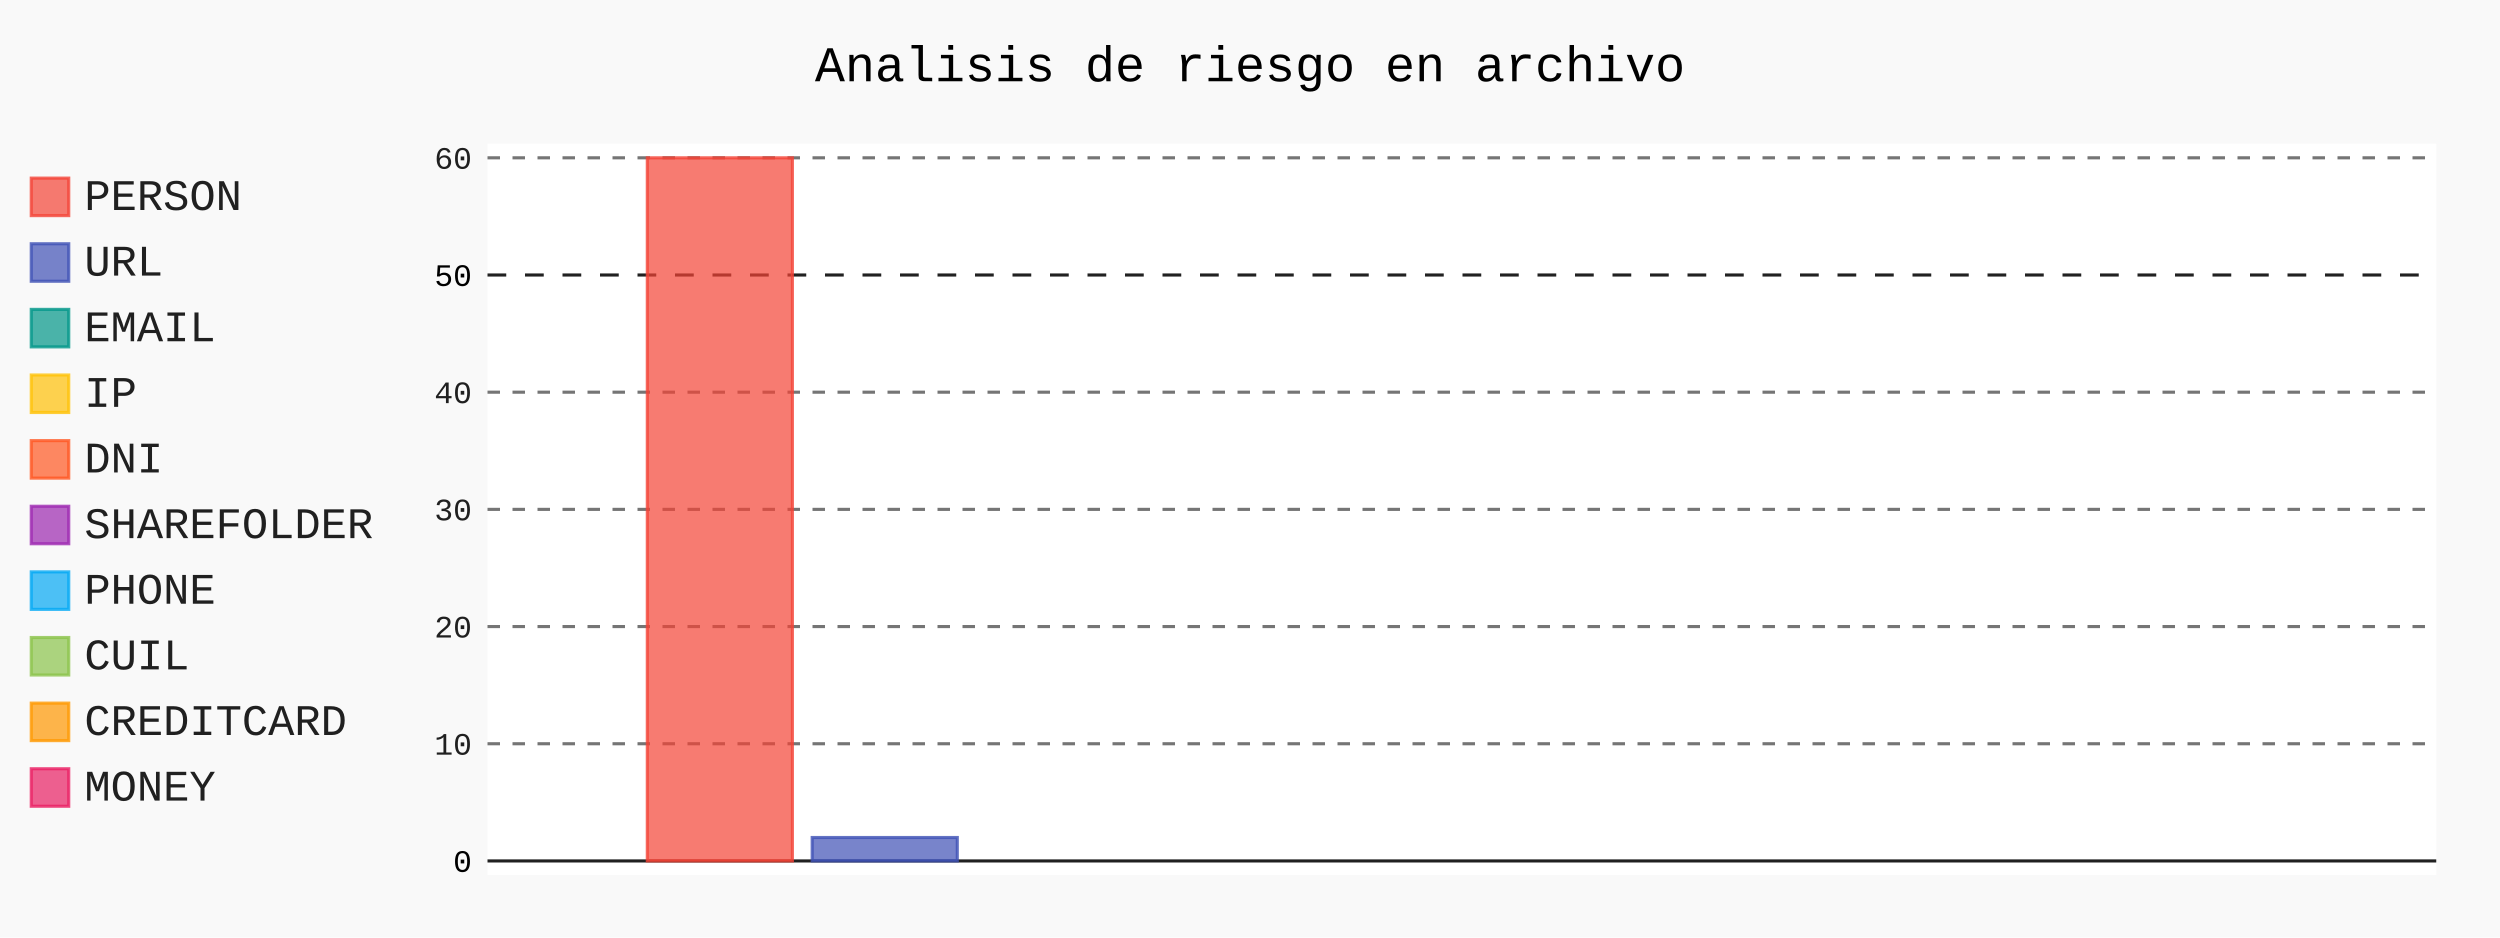
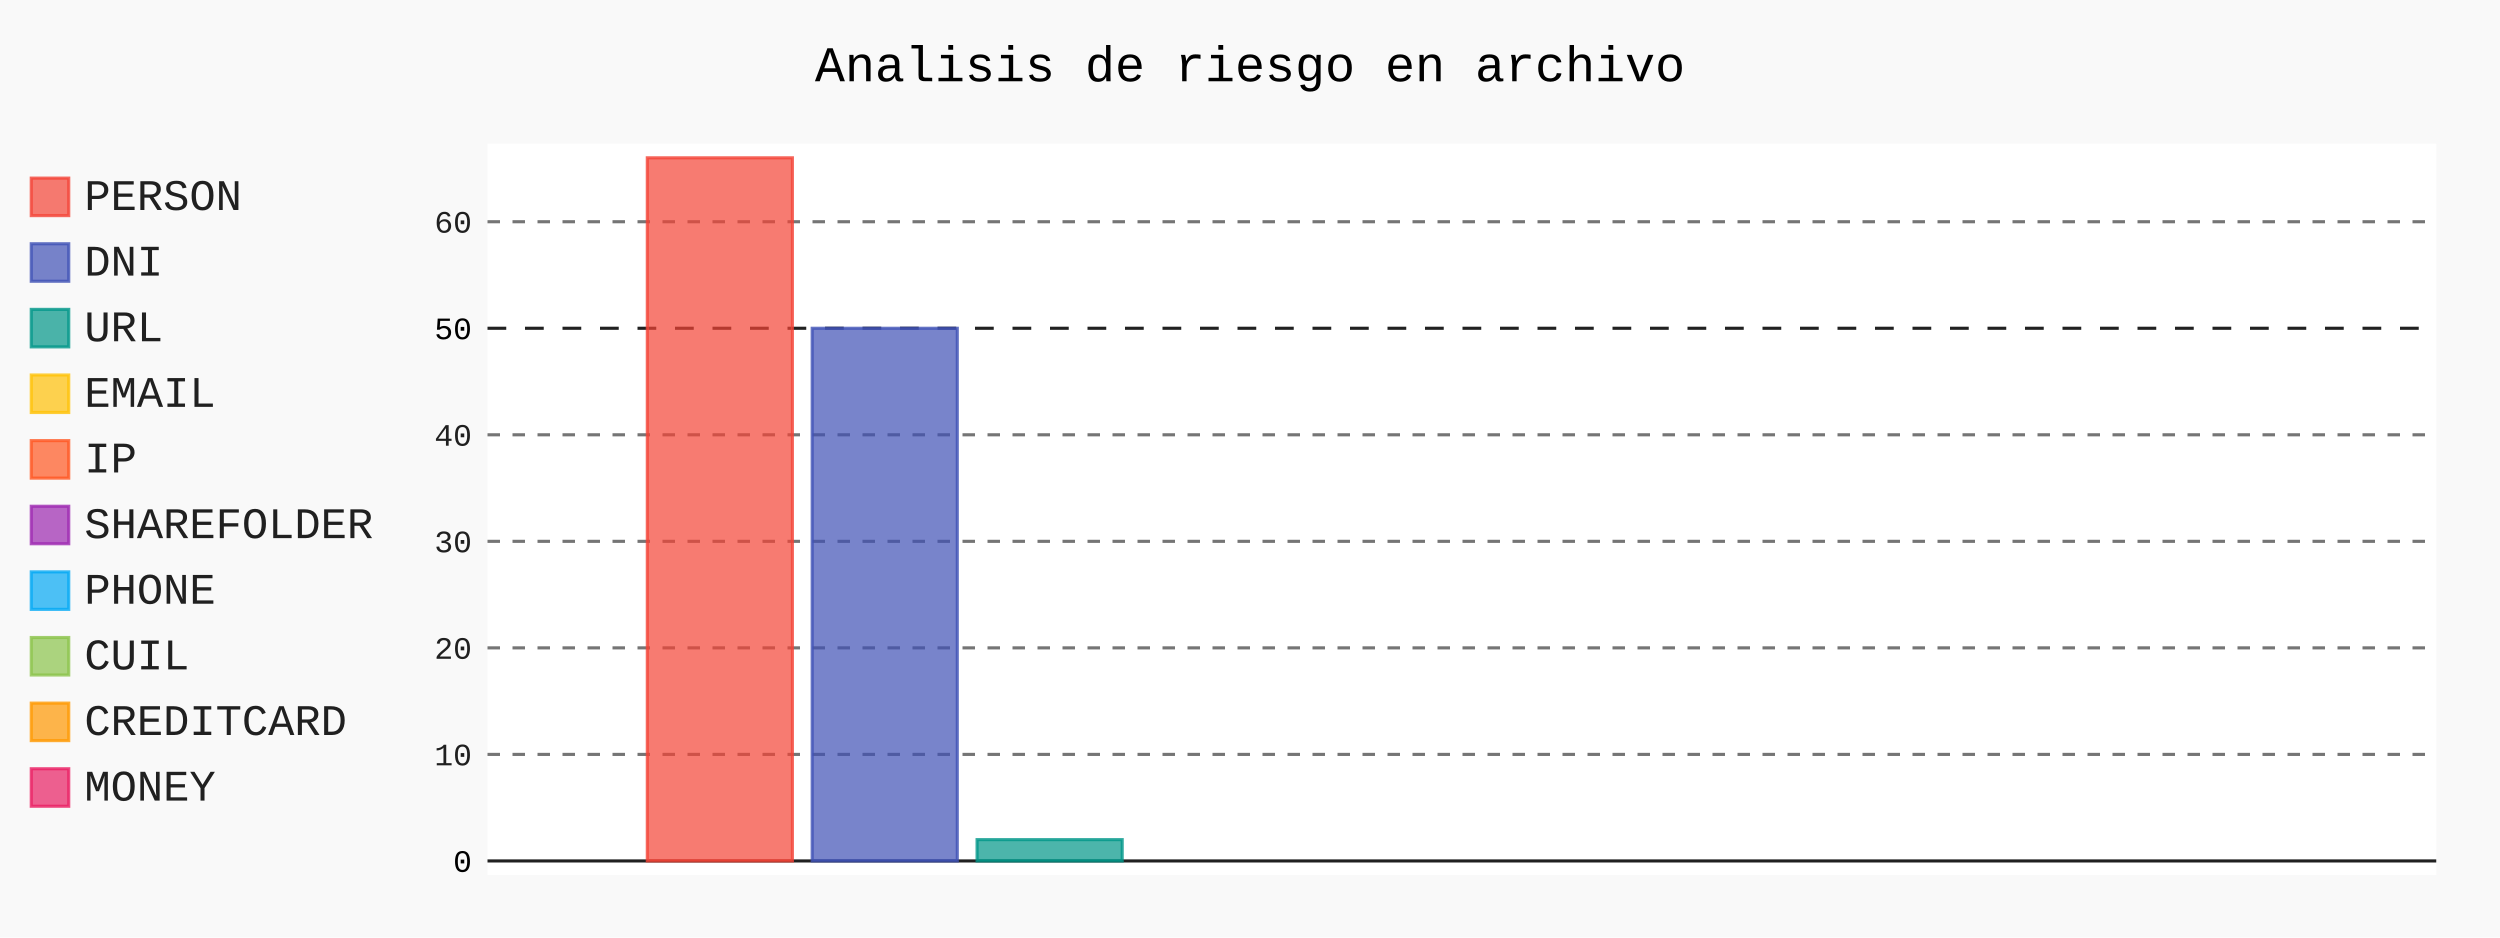
- <svg xmlns="http://www.w3.org/2000/svg" id="chart-e418b92e-f7db-47c6-b59d-1a7f48201667" class="pygal-chart" viewBox="0 0 800 300">
+ <svg xmlns="http://www.w3.org/2000/svg" id="chart-7b2eb822-2b28-43af-84a5-a2d1a2934eee" class="pygal-chart" viewBox="0 0 800 300">
  <defs>
-     <style type="text/css">#chart-e418b92e-f7db-47c6-b59d-1a7f48201667{-webkit-user-select:none;-webkit-font-smoothing:antialiased;font-family:Consolas,"Liberation Mono",Menlo,Courier,monospace}#chart-e418b92e-f7db-47c6-b59d-1a7f48201667 .title{font-family:Consolas,"Liberation Mono",Menlo,Courier,monospace;font-size:16px}#chart-e418b92e-f7db-47c6-b59d-1a7f48201667 .legends .legend text{font-family:Consolas,"Liberation Mono",Menlo,Courier,monospace;font-size:14px}#chart-e418b92e-f7db-47c6-b59d-1a7f48201667 .axis text{font-family:Consolas,"Liberation Mono",Menlo,Courier,monospace;font-size:10px}#chart-e418b92e-f7db-47c6-b59d-1a7f48201667 .axis text.major{font-family:Consolas,"Liberation Mono",Menlo,Courier,monospace;font-size:10px}#chart-e418b92e-f7db-47c6-b59d-1a7f48201667 .text-overlay text.value{font-family:Consolas,"Liberation Mono",Menlo,Courier,monospace;font-size:16px}#chart-e418b92e-f7db-47c6-b59d-1a7f48201667 .text-overlay text.label{font-family:Consolas,"Liberation Mono",Menlo,Courier,monospace;font-size:10px}#chart-e418b92e-f7db-47c6-b59d-1a7f48201667 .tooltip{font-family:Consolas,"Liberation Mono",Menlo,Courier,monospace;font-size:14px}#chart-e418b92e-f7db-47c6-b59d-1a7f48201667 text.no_data{font-family:Consolas,"Liberation Mono",Menlo,Courier,monospace;font-size:64px}
- #chart-e418b92e-f7db-47c6-b59d-1a7f48201667{background-color:rgba(249,249,249,1)}#chart-e418b92e-f7db-47c6-b59d-1a7f48201667 path,#chart-e418b92e-f7db-47c6-b59d-1a7f48201667 line,#chart-e418b92e-f7db-47c6-b59d-1a7f48201667 rect,#chart-e418b92e-f7db-47c6-b59d-1a7f48201667 circle{-webkit-transition:150ms;-moz-transition:150ms;transition:150ms}#chart-e418b92e-f7db-47c6-b59d-1a7f48201667 .graph &gt; .background{fill:rgba(249,249,249,1)}#chart-e418b92e-f7db-47c6-b59d-1a7f48201667 .plot &gt; .background{fill:rgba(255,255,255,1)}#chart-e418b92e-f7db-47c6-b59d-1a7f48201667 .graph{fill:rgba(0,0,0,.87)}#chart-e418b92e-f7db-47c6-b59d-1a7f48201667 text.no_data{fill:rgba(0,0,0,1)}#chart-e418b92e-f7db-47c6-b59d-1a7f48201667 .title{fill:rgba(0,0,0,1)}#chart-e418b92e-f7db-47c6-b59d-1a7f48201667 .legends .legend text{fill:rgba(0,0,0,.87)}#chart-e418b92e-f7db-47c6-b59d-1a7f48201667 .legends .legend:hover text{fill:rgba(0,0,0,1)}#chart-e418b92e-f7db-47c6-b59d-1a7f48201667 .axis .line{stroke:rgba(0,0,0,1)}#chart-e418b92e-f7db-47c6-b59d-1a7f48201667 .axis .guide.line{stroke:rgba(0,0,0,.54)}#chart-e418b92e-f7db-47c6-b59d-1a7f48201667 .axis .major.line{stroke:rgba(0,0,0,.87)}#chart-e418b92e-f7db-47c6-b59d-1a7f48201667 .axis text.major{fill:rgba(0,0,0,1)}#chart-e418b92e-f7db-47c6-b59d-1a7f48201667 .axis.y .guides:hover .guide.line,#chart-e418b92e-f7db-47c6-b59d-1a7f48201667 .line-graph .axis.x .guides:hover .guide.line,#chart-e418b92e-f7db-47c6-b59d-1a7f48201667 .stackedline-graph .axis.x .guides:hover .guide.line,#chart-e418b92e-f7db-47c6-b59d-1a7f48201667 .xy-graph .axis.x .guides:hover .guide.line{stroke:rgba(0,0,0,1)}#chart-e418b92e-f7db-47c6-b59d-1a7f48201667 .axis .guides:hover text{fill:rgba(0,0,0,1)}#chart-e418b92e-f7db-47c6-b59d-1a7f48201667 .reactive{fill-opacity:.7;stroke-opacity:.8}#chart-e418b92e-f7db-47c6-b59d-1a7f48201667 .ci{stroke:rgba(0,0,0,.87)}#chart-e418b92e-f7db-47c6-b59d-1a7f48201667 .reactive.active,#chart-e418b92e-f7db-47c6-b59d-1a7f48201667 .active .reactive{fill-opacity:.8;stroke-opacity:.9;stroke-width:4}#chart-e418b92e-f7db-47c6-b59d-1a7f48201667 .ci .reactive.active{stroke-width:1.5}#chart-e418b92e-f7db-47c6-b59d-1a7f48201667 .series text{fill:rgba(0,0,0,1)}#chart-e418b92e-f7db-47c6-b59d-1a7f48201667 .tooltip rect{fill:rgba(255,255,255,1);stroke:rgba(0,0,0,1);-webkit-transition:opacity 150ms;-moz-transition:opacity 150ms;transition:opacity 150ms}#chart-e418b92e-f7db-47c6-b59d-1a7f48201667 .tooltip .label{fill:rgba(0,0,0,.87)}#chart-e418b92e-f7db-47c6-b59d-1a7f48201667 .tooltip .label{fill:rgba(0,0,0,.87)}#chart-e418b92e-f7db-47c6-b59d-1a7f48201667 .tooltip .legend{font-size:.8em;fill:rgba(0,0,0,.54)}#chart-e418b92e-f7db-47c6-b59d-1a7f48201667 .tooltip .x_label{font-size:.6em;fill:rgba(0,0,0,1)}#chart-e418b92e-f7db-47c6-b59d-1a7f48201667 .tooltip .xlink{font-size:.5em;text-decoration:underline}#chart-e418b92e-f7db-47c6-b59d-1a7f48201667 .tooltip .value{font-size:1.5em}#chart-e418b92e-f7db-47c6-b59d-1a7f48201667 .bound{font-size:.5em}#chart-e418b92e-f7db-47c6-b59d-1a7f48201667 .max-value{font-size:.75em;fill:rgba(0,0,0,.54)}#chart-e418b92e-f7db-47c6-b59d-1a7f48201667 .map-element{fill:rgba(255,255,255,1);stroke:rgba(0,0,0,.54) !important}#chart-e418b92e-f7db-47c6-b59d-1a7f48201667 .map-element .reactive{fill-opacity:inherit;stroke-opacity:inherit}#chart-e418b92e-f7db-47c6-b59d-1a7f48201667 .color-0,#chart-e418b92e-f7db-47c6-b59d-1a7f48201667 .color-0 a:visited{stroke:#F44336;fill:#F44336}#chart-e418b92e-f7db-47c6-b59d-1a7f48201667 .color-1,#chart-e418b92e-f7db-47c6-b59d-1a7f48201667 .color-1 a:visited{stroke:#3F51B5;fill:#3F51B5}#chart-e418b92e-f7db-47c6-b59d-1a7f48201667 .color-2,#chart-e418b92e-f7db-47c6-b59d-1a7f48201667 .color-2 a:visited{stroke:#009688;fill:#009688}#chart-e418b92e-f7db-47c6-b59d-1a7f48201667 .color-3,#chart-e418b92e-f7db-47c6-b59d-1a7f48201667 .color-3 a:visited{stroke:#FFC107;fill:#FFC107}#chart-e418b92e-f7db-47c6-b59d-1a7f48201667 .color-4,#chart-e418b92e-f7db-47c6-b59d-1a7f48201667 .color-4 a:visited{stroke:#FF5722;fill:#FF5722}#chart-e418b92e-f7db-47c6-b59d-1a7f48201667 .color-5,#chart-e418b92e-f7db-47c6-b59d-1a7f48201667 .color-5 a:visited{stroke:#9C27B0;fill:#9C27B0}#chart-e418b92e-f7db-47c6-b59d-1a7f48201667 .color-6,#chart-e418b92e-f7db-47c6-b59d-1a7f48201667 .color-6 a:visited{stroke:#03A9F4;fill:#03A9F4}#chart-e418b92e-f7db-47c6-b59d-1a7f48201667 .color-7,#chart-e418b92e-f7db-47c6-b59d-1a7f48201667 .color-7 a:visited{stroke:#8BC34A;fill:#8BC34A}#chart-e418b92e-f7db-47c6-b59d-1a7f48201667 .color-8,#chart-e418b92e-f7db-47c6-b59d-1a7f48201667 .color-8 a:visited{stroke:#FF9800;fill:#FF9800}#chart-e418b92e-f7db-47c6-b59d-1a7f48201667 .color-9,#chart-e418b92e-f7db-47c6-b59d-1a7f48201667 .color-9 a:visited{stroke:#E91E63;fill:#E91E63}#chart-e418b92e-f7db-47c6-b59d-1a7f48201667 .text-overlay .color-0 text{fill:black}#chart-e418b92e-f7db-47c6-b59d-1a7f48201667 .text-overlay .color-1 text{fill:black}#chart-e418b92e-f7db-47c6-b59d-1a7f48201667 .text-overlay .color-2 text{fill:black}#chart-e418b92e-f7db-47c6-b59d-1a7f48201667 .text-overlay .color-3 text{fill:black}#chart-e418b92e-f7db-47c6-b59d-1a7f48201667 .text-overlay .color-4 text{fill:black}#chart-e418b92e-f7db-47c6-b59d-1a7f48201667 .text-overlay .color-5 text{fill:black}#chart-e418b92e-f7db-47c6-b59d-1a7f48201667 .text-overlay .color-6 text{fill:black}#chart-e418b92e-f7db-47c6-b59d-1a7f48201667 .text-overlay .color-7 text{fill:black}#chart-e418b92e-f7db-47c6-b59d-1a7f48201667 .text-overlay .color-8 text{fill:black}#chart-e418b92e-f7db-47c6-b59d-1a7f48201667 .text-overlay .color-9 text{fill:black}
- #chart-e418b92e-f7db-47c6-b59d-1a7f48201667 text.no_data{text-anchor:middle}#chart-e418b92e-f7db-47c6-b59d-1a7f48201667 .guide.line{fill:none}#chart-e418b92e-f7db-47c6-b59d-1a7f48201667 .centered{text-anchor:middle}#chart-e418b92e-f7db-47c6-b59d-1a7f48201667 .title{text-anchor:middle}#chart-e418b92e-f7db-47c6-b59d-1a7f48201667 .legends .legend text{fill-opacity:1}#chart-e418b92e-f7db-47c6-b59d-1a7f48201667 .axis.x text{text-anchor:middle}#chart-e418b92e-f7db-47c6-b59d-1a7f48201667 .axis.x:not(.web) text[transform]{text-anchor:start}#chart-e418b92e-f7db-47c6-b59d-1a7f48201667 .axis.x:not(.web) text[transform].backwards{text-anchor:end}#chart-e418b92e-f7db-47c6-b59d-1a7f48201667 .axis.y text{text-anchor:end}#chart-e418b92e-f7db-47c6-b59d-1a7f48201667 .axis.y text[transform].backwards{text-anchor:start}#chart-e418b92e-f7db-47c6-b59d-1a7f48201667 .axis.y2 text{text-anchor:start}#chart-e418b92e-f7db-47c6-b59d-1a7f48201667 .axis.y2 text[transform].backwards{text-anchor:end}#chart-e418b92e-f7db-47c6-b59d-1a7f48201667 .axis .guide.line{stroke-dasharray:4,4}#chart-e418b92e-f7db-47c6-b59d-1a7f48201667 .axis .major.guide.line{stroke-dasharray:6,6}#chart-e418b92e-f7db-47c6-b59d-1a7f48201667 .horizontal .axis.y .guide.line,#chart-e418b92e-f7db-47c6-b59d-1a7f48201667 .horizontal .axis.y2 .guide.line,#chart-e418b92e-f7db-47c6-b59d-1a7f48201667 .vertical .axis.x .guide.line{opacity:0}#chart-e418b92e-f7db-47c6-b59d-1a7f48201667 .horizontal .axis.always_show .guide.line,#chart-e418b92e-f7db-47c6-b59d-1a7f48201667 .vertical .axis.always_show .guide.line{opacity:1 !important}#chart-e418b92e-f7db-47c6-b59d-1a7f48201667 .axis.y .guides:hover .guide.line,#chart-e418b92e-f7db-47c6-b59d-1a7f48201667 .axis.y2 .guides:hover .guide.line,#chart-e418b92e-f7db-47c6-b59d-1a7f48201667 .axis.x .guides:hover .guide.line{opacity:1}#chart-e418b92e-f7db-47c6-b59d-1a7f48201667 .axis .guides:hover text{opacity:1}#chart-e418b92e-f7db-47c6-b59d-1a7f48201667 .nofill{fill:none}#chart-e418b92e-f7db-47c6-b59d-1a7f48201667 .subtle-fill{fill-opacity:.2}#chart-e418b92e-f7db-47c6-b59d-1a7f48201667 .dot{stroke-width:1px;fill-opacity:1}#chart-e418b92e-f7db-47c6-b59d-1a7f48201667 .dot.active{stroke-width:5px}#chart-e418b92e-f7db-47c6-b59d-1a7f48201667 .dot.negative{fill:transparent}#chart-e418b92e-f7db-47c6-b59d-1a7f48201667 text,#chart-e418b92e-f7db-47c6-b59d-1a7f48201667 tspan{stroke:none !important}#chart-e418b92e-f7db-47c6-b59d-1a7f48201667 .series text.active{opacity:1}#chart-e418b92e-f7db-47c6-b59d-1a7f48201667 .tooltip rect{fill-opacity:.95;stroke-width:.5}#chart-e418b92e-f7db-47c6-b59d-1a7f48201667 .tooltip text{fill-opacity:1}#chart-e418b92e-f7db-47c6-b59d-1a7f48201667 .showable{visibility:hidden}#chart-e418b92e-f7db-47c6-b59d-1a7f48201667 .showable.shown{visibility:visible}#chart-e418b92e-f7db-47c6-b59d-1a7f48201667 .gauge-background{fill:rgba(229,229,229,1);stroke:none}#chart-e418b92e-f7db-47c6-b59d-1a7f48201667 .bg-lines{stroke:rgba(249,249,249,1);stroke-width:2px}</style>
+     <style type="text/css">#chart-7b2eb822-2b28-43af-84a5-a2d1a2934eee{-webkit-user-select:none;-webkit-font-smoothing:antialiased;font-family:Consolas,"Liberation Mono",Menlo,Courier,monospace}#chart-7b2eb822-2b28-43af-84a5-a2d1a2934eee .title{font-family:Consolas,"Liberation Mono",Menlo,Courier,monospace;font-size:16px}#chart-7b2eb822-2b28-43af-84a5-a2d1a2934eee .legends .legend text{font-family:Consolas,"Liberation Mono",Menlo,Courier,monospace;font-size:14px}#chart-7b2eb822-2b28-43af-84a5-a2d1a2934eee .axis text{font-family:Consolas,"Liberation Mono",Menlo,Courier,monospace;font-size:10px}#chart-7b2eb822-2b28-43af-84a5-a2d1a2934eee .axis text.major{font-family:Consolas,"Liberation Mono",Menlo,Courier,monospace;font-size:10px}#chart-7b2eb822-2b28-43af-84a5-a2d1a2934eee .text-overlay text.value{font-family:Consolas,"Liberation Mono",Menlo,Courier,monospace;font-size:16px}#chart-7b2eb822-2b28-43af-84a5-a2d1a2934eee .text-overlay text.label{font-family:Consolas,"Liberation Mono",Menlo,Courier,monospace;font-size:10px}#chart-7b2eb822-2b28-43af-84a5-a2d1a2934eee .tooltip{font-family:Consolas,"Liberation Mono",Menlo,Courier,monospace;font-size:14px}#chart-7b2eb822-2b28-43af-84a5-a2d1a2934eee text.no_data{font-family:Consolas,"Liberation Mono",Menlo,Courier,monospace;font-size:64px}
+ #chart-7b2eb822-2b28-43af-84a5-a2d1a2934eee{background-color:rgba(249,249,249,1)}#chart-7b2eb822-2b28-43af-84a5-a2d1a2934eee path,#chart-7b2eb822-2b28-43af-84a5-a2d1a2934eee line,#chart-7b2eb822-2b28-43af-84a5-a2d1a2934eee rect,#chart-7b2eb822-2b28-43af-84a5-a2d1a2934eee circle{-webkit-transition:150ms;-moz-transition:150ms;transition:150ms}#chart-7b2eb822-2b28-43af-84a5-a2d1a2934eee .graph &gt; .background{fill:rgba(249,249,249,1)}#chart-7b2eb822-2b28-43af-84a5-a2d1a2934eee .plot &gt; .background{fill:rgba(255,255,255,1)}#chart-7b2eb822-2b28-43af-84a5-a2d1a2934eee .graph{fill:rgba(0,0,0,.87)}#chart-7b2eb822-2b28-43af-84a5-a2d1a2934eee text.no_data{fill:rgba(0,0,0,1)}#chart-7b2eb822-2b28-43af-84a5-a2d1a2934eee .title{fill:rgba(0,0,0,1)}#chart-7b2eb822-2b28-43af-84a5-a2d1a2934eee .legends .legend text{fill:rgba(0,0,0,.87)}#chart-7b2eb822-2b28-43af-84a5-a2d1a2934eee .legends .legend:hover text{fill:rgba(0,0,0,1)}#chart-7b2eb822-2b28-43af-84a5-a2d1a2934eee .axis .line{stroke:rgba(0,0,0,1)}#chart-7b2eb822-2b28-43af-84a5-a2d1a2934eee .axis .guide.line{stroke:rgba(0,0,0,.54)}#chart-7b2eb822-2b28-43af-84a5-a2d1a2934eee .axis .major.line{stroke:rgba(0,0,0,.87)}#chart-7b2eb822-2b28-43af-84a5-a2d1a2934eee .axis text.major{fill:rgba(0,0,0,1)}#chart-7b2eb822-2b28-43af-84a5-a2d1a2934eee .axis.y .guides:hover .guide.line,#chart-7b2eb822-2b28-43af-84a5-a2d1a2934eee .line-graph .axis.x .guides:hover .guide.line,#chart-7b2eb822-2b28-43af-84a5-a2d1a2934eee .stackedline-graph .axis.x .guides:hover .guide.line,#chart-7b2eb822-2b28-43af-84a5-a2d1a2934eee .xy-graph .axis.x .guides:hover .guide.line{stroke:rgba(0,0,0,1)}#chart-7b2eb822-2b28-43af-84a5-a2d1a2934eee .axis .guides:hover text{fill:rgba(0,0,0,1)}#chart-7b2eb822-2b28-43af-84a5-a2d1a2934eee .reactive{fill-opacity:.7;stroke-opacity:.8}#chart-7b2eb822-2b28-43af-84a5-a2d1a2934eee .ci{stroke:rgba(0,0,0,.87)}#chart-7b2eb822-2b28-43af-84a5-a2d1a2934eee .reactive.active,#chart-7b2eb822-2b28-43af-84a5-a2d1a2934eee .active .reactive{fill-opacity:.8;stroke-opacity:.9;stroke-width:4}#chart-7b2eb822-2b28-43af-84a5-a2d1a2934eee .ci .reactive.active{stroke-width:1.5}#chart-7b2eb822-2b28-43af-84a5-a2d1a2934eee .series text{fill:rgba(0,0,0,1)}#chart-7b2eb822-2b28-43af-84a5-a2d1a2934eee .tooltip rect{fill:rgba(255,255,255,1);stroke:rgba(0,0,0,1);-webkit-transition:opacity 150ms;-moz-transition:opacity 150ms;transition:opacity 150ms}#chart-7b2eb822-2b28-43af-84a5-a2d1a2934eee .tooltip .label{fill:rgba(0,0,0,.87)}#chart-7b2eb822-2b28-43af-84a5-a2d1a2934eee .tooltip .label{fill:rgba(0,0,0,.87)}#chart-7b2eb822-2b28-43af-84a5-a2d1a2934eee .tooltip .legend{font-size:.8em;fill:rgba(0,0,0,.54)}#chart-7b2eb822-2b28-43af-84a5-a2d1a2934eee .tooltip .x_label{font-size:.6em;fill:rgba(0,0,0,1)}#chart-7b2eb822-2b28-43af-84a5-a2d1a2934eee .tooltip .xlink{font-size:.5em;text-decoration:underline}#chart-7b2eb822-2b28-43af-84a5-a2d1a2934eee .tooltip .value{font-size:1.5em}#chart-7b2eb822-2b28-43af-84a5-a2d1a2934eee .bound{font-size:.5em}#chart-7b2eb822-2b28-43af-84a5-a2d1a2934eee .max-value{font-size:.75em;fill:rgba(0,0,0,.54)}#chart-7b2eb822-2b28-43af-84a5-a2d1a2934eee .map-element{fill:rgba(255,255,255,1);stroke:rgba(0,0,0,.54) !important}#chart-7b2eb822-2b28-43af-84a5-a2d1a2934eee .map-element .reactive{fill-opacity:inherit;stroke-opacity:inherit}#chart-7b2eb822-2b28-43af-84a5-a2d1a2934eee .color-0,#chart-7b2eb822-2b28-43af-84a5-a2d1a2934eee .color-0 a:visited{stroke:#F44336;fill:#F44336}#chart-7b2eb822-2b28-43af-84a5-a2d1a2934eee .color-1,#chart-7b2eb822-2b28-43af-84a5-a2d1a2934eee .color-1 a:visited{stroke:#3F51B5;fill:#3F51B5}#chart-7b2eb822-2b28-43af-84a5-a2d1a2934eee .color-2,#chart-7b2eb822-2b28-43af-84a5-a2d1a2934eee .color-2 a:visited{stroke:#009688;fill:#009688}#chart-7b2eb822-2b28-43af-84a5-a2d1a2934eee .color-3,#chart-7b2eb822-2b28-43af-84a5-a2d1a2934eee .color-3 a:visited{stroke:#FFC107;fill:#FFC107}#chart-7b2eb822-2b28-43af-84a5-a2d1a2934eee .color-4,#chart-7b2eb822-2b28-43af-84a5-a2d1a2934eee .color-4 a:visited{stroke:#FF5722;fill:#FF5722}#chart-7b2eb822-2b28-43af-84a5-a2d1a2934eee .color-5,#chart-7b2eb822-2b28-43af-84a5-a2d1a2934eee .color-5 a:visited{stroke:#9C27B0;fill:#9C27B0}#chart-7b2eb822-2b28-43af-84a5-a2d1a2934eee .color-6,#chart-7b2eb822-2b28-43af-84a5-a2d1a2934eee .color-6 a:visited{stroke:#03A9F4;fill:#03A9F4}#chart-7b2eb822-2b28-43af-84a5-a2d1a2934eee .color-7,#chart-7b2eb822-2b28-43af-84a5-a2d1a2934eee .color-7 a:visited{stroke:#8BC34A;fill:#8BC34A}#chart-7b2eb822-2b28-43af-84a5-a2d1a2934eee .color-8,#chart-7b2eb822-2b28-43af-84a5-a2d1a2934eee .color-8 a:visited{stroke:#FF9800;fill:#FF9800}#chart-7b2eb822-2b28-43af-84a5-a2d1a2934eee .color-9,#chart-7b2eb822-2b28-43af-84a5-a2d1a2934eee .color-9 a:visited{stroke:#E91E63;fill:#E91E63}#chart-7b2eb822-2b28-43af-84a5-a2d1a2934eee .text-overlay .color-0 text{fill:black}#chart-7b2eb822-2b28-43af-84a5-a2d1a2934eee .text-overlay .color-1 text{fill:black}#chart-7b2eb822-2b28-43af-84a5-a2d1a2934eee .text-overlay .color-2 text{fill:black}#chart-7b2eb822-2b28-43af-84a5-a2d1a2934eee .text-overlay .color-3 text{fill:black}#chart-7b2eb822-2b28-43af-84a5-a2d1a2934eee .text-overlay .color-4 text{fill:black}#chart-7b2eb822-2b28-43af-84a5-a2d1a2934eee .text-overlay .color-5 text{fill:black}#chart-7b2eb822-2b28-43af-84a5-a2d1a2934eee .text-overlay .color-6 text{fill:black}#chart-7b2eb822-2b28-43af-84a5-a2d1a2934eee .text-overlay .color-7 text{fill:black}#chart-7b2eb822-2b28-43af-84a5-a2d1a2934eee .text-overlay .color-8 text{fill:black}#chart-7b2eb822-2b28-43af-84a5-a2d1a2934eee .text-overlay .color-9 text{fill:black}
+ #chart-7b2eb822-2b28-43af-84a5-a2d1a2934eee text.no_data{text-anchor:middle}#chart-7b2eb822-2b28-43af-84a5-a2d1a2934eee .guide.line{fill:none}#chart-7b2eb822-2b28-43af-84a5-a2d1a2934eee .centered{text-anchor:middle}#chart-7b2eb822-2b28-43af-84a5-a2d1a2934eee .title{text-anchor:middle}#chart-7b2eb822-2b28-43af-84a5-a2d1a2934eee .legends .legend text{fill-opacity:1}#chart-7b2eb822-2b28-43af-84a5-a2d1a2934eee .axis.x text{text-anchor:middle}#chart-7b2eb822-2b28-43af-84a5-a2d1a2934eee .axis.x:not(.web) text[transform]{text-anchor:start}#chart-7b2eb822-2b28-43af-84a5-a2d1a2934eee .axis.x:not(.web) text[transform].backwards{text-anchor:end}#chart-7b2eb822-2b28-43af-84a5-a2d1a2934eee .axis.y text{text-anchor:end}#chart-7b2eb822-2b28-43af-84a5-a2d1a2934eee .axis.y text[transform].backwards{text-anchor:start}#chart-7b2eb822-2b28-43af-84a5-a2d1a2934eee .axis.y2 text{text-anchor:start}#chart-7b2eb822-2b28-43af-84a5-a2d1a2934eee .axis.y2 text[transform].backwards{text-anchor:end}#chart-7b2eb822-2b28-43af-84a5-a2d1a2934eee .axis .guide.line{stroke-dasharray:4,4}#chart-7b2eb822-2b28-43af-84a5-a2d1a2934eee .axis .major.guide.line{stroke-dasharray:6,6}#chart-7b2eb822-2b28-43af-84a5-a2d1a2934eee .horizontal .axis.y .guide.line,#chart-7b2eb822-2b28-43af-84a5-a2d1a2934eee .horizontal .axis.y2 .guide.line,#chart-7b2eb822-2b28-43af-84a5-a2d1a2934eee .vertical .axis.x .guide.line{opacity:0}#chart-7b2eb822-2b28-43af-84a5-a2d1a2934eee .horizontal .axis.always_show .guide.line,#chart-7b2eb822-2b28-43af-84a5-a2d1a2934eee .vertical .axis.always_show .guide.line{opacity:1 !important}#chart-7b2eb822-2b28-43af-84a5-a2d1a2934eee .axis.y .guides:hover .guide.line,#chart-7b2eb822-2b28-43af-84a5-a2d1a2934eee .axis.y2 .guides:hover .guide.line,#chart-7b2eb822-2b28-43af-84a5-a2d1a2934eee .axis.x .guides:hover .guide.line{opacity:1}#chart-7b2eb822-2b28-43af-84a5-a2d1a2934eee .axis .guides:hover text{opacity:1}#chart-7b2eb822-2b28-43af-84a5-a2d1a2934eee .nofill{fill:none}#chart-7b2eb822-2b28-43af-84a5-a2d1a2934eee .subtle-fill{fill-opacity:.2}#chart-7b2eb822-2b28-43af-84a5-a2d1a2934eee .dot{stroke-width:1px;fill-opacity:1}#chart-7b2eb822-2b28-43af-84a5-a2d1a2934eee .dot.active{stroke-width:5px}#chart-7b2eb822-2b28-43af-84a5-a2d1a2934eee .dot.negative{fill:transparent}#chart-7b2eb822-2b28-43af-84a5-a2d1a2934eee text,#chart-7b2eb822-2b28-43af-84a5-a2d1a2934eee tspan{stroke:none !important}#chart-7b2eb822-2b28-43af-84a5-a2d1a2934eee .series text.active{opacity:1}#chart-7b2eb822-2b28-43af-84a5-a2d1a2934eee .tooltip rect{fill-opacity:.95;stroke-width:.5}#chart-7b2eb822-2b28-43af-84a5-a2d1a2934eee .tooltip text{fill-opacity:1}#chart-7b2eb822-2b28-43af-84a5-a2d1a2934eee .showable{visibility:hidden}#chart-7b2eb822-2b28-43af-84a5-a2d1a2934eee .showable.shown{visibility:visible}#chart-7b2eb822-2b28-43af-84a5-a2d1a2934eee .gauge-background{fill:rgba(229,229,229,1);stroke:none}#chart-7b2eb822-2b28-43af-84a5-a2d1a2934eee .bg-lines{stroke:rgba(249,249,249,1);stroke-width:2px}</style>
  </defs>
  <g class="graph bar-graph vertical">
    <rect class="background" height="300" width="800" x="0" y="0" />
    <g class="plot" transform="translate(156, 46)">
      <rect class="background" height="234" width="623.6" x="0" y="0" />
      <g class="axis y always_show">
        <g class="guides">
          <path class="axis major line" d="M0 229.5 h623.6" />
          <text class="major" x="-5" y="233.0">0</text>
        </g>
        <g class="guides">
-           <path class="guide line" d="M0 192 h623.6" />
-           <text class="" x="-5" y="195.5">10</text>
+           <path class="guide line" d="M0 195.409 h623.6" />
+           <text class="" x="-5" y="198.909">10</text>
        </g>
        <g class="guides">
-           <path class="guide line" d="M0 154.5 h623.6" />
-           <text class="" x="-5" y="158.0">20</text>
+           <path class="guide line" d="M0 161.318 h623.6" />
+           <text class="" x="-5" y="164.818">20</text>
        </g>
        <g class="guides">
-           <path class="guide line" d="M0 117 h623.6" />
-           <text class="" x="-5" y="120.5">30</text>
+           <path class="guide line" d="M0 127.227 h623.6" />
+           <text class="" x="-5" y="130.727">30</text>
        </g>
        <g class="guides">
-           <path class="guide line" d="M0 79.5 h623.6" />
-           <text class="" x="-5" y="83.0">40</text>
+           <path class="guide line" d="M0 93.136 h623.6" />
+           <text class="" x="-5" y="96.636">40</text>
        </g>
        <g class="guides">
-           <path class="major guide line" d="M0 42 h623.6" />
-           <text class="major" x="-5" y="45.5">50</text>
+           <path class="major guide line" d="M0 59.045 h623.6" />
+           <text class="major" x="-5" y="62.545">50</text>
        </g>
        <g class="guides">
-           <path class="guide line" d="M0 4.5 h623.6" />
-           <text class="" x="-5" y="8.0">60</text>
+           <path class="guide line" d="M0 24.955 h623.6" />
+           <text class="" x="-5" y="28.455">60</text>
        </g>
      </g>
      <g class="series serie-0 color-0">
        <g class="bars">
          <g class="bar">
-             <rect class="rect reactive tooltip-trigger" height="225.0" rx="0" ry="0" width="46.434" x="51.135" y="4.5" />
+             <rect class="rect reactive tooltip-trigger" height="225" rx="0" ry="0" width="46.434" x="51.135" y="4.5" />
          </g>
        </g>
      </g>
      <g class="series serie-1 color-1">
        <g class="bars">
          <g class="bar">
-             <rect class="rect reactive tooltip-trigger" height="7.5" rx="0" ry="0" width="46.434" x="103.901" y="222.0" />
+             <rect class="rect reactive tooltip-trigger" height="170.455" rx="0" ry="0" width="46.434" x="103.901" y="59.045" />
          </g>
        </g>
      </g>
      <g class="series serie-2 color-2">
        <g class="bars">
          <g class="bar">
-             <rect class="rect reactive tooltip-trigger" height="0.0" rx="0" ry="0" width="46.434" x="156.668" y="229.5" />
+             <rect class="rect reactive tooltip-trigger" height="6.818" rx="0" ry="0" width="46.434" x="156.668" y="222.682" />
          </g>
        </g>
      </g>
      <g class="series serie-3 color-3">
        <g class="bars">
          <g class="bar">
            <rect class="rect reactive tooltip-trigger" height="0.0" rx="0" ry="0" width="46.434" x="209.434" y="229.5" />
          </g>
        </g>
      </g>
      <g class="series serie-4 color-4">
        <g class="bars">
          <g class="bar">
            <rect class="rect reactive tooltip-trigger" height="0.0" rx="0" ry="0" width="46.434" x="262.2" y="229.5" />
          </g>
        </g>
      </g>
      <g class="series serie-5 color-5">
        <g class="bars">
          <g class="bar">
            <rect class="rect reactive tooltip-trigger" height="0.0" rx="0" ry="0" width="46.434" x="314.966" y="229.5" />
          </g>
        </g>
      </g>
      <g class="series serie-6 color-6">
        <g class="bars">
          <g class="bar">
            <rect class="rect reactive tooltip-trigger" height="0.0" rx="0" ry="0" width="46.434" x="367.732" y="229.5" />
          </g>
        </g>
      </g>
      <g class="series serie-7 color-7">
        <g class="bars">
          <g class="bar">
            <rect class="rect reactive tooltip-trigger" height="0.0" rx="0" ry="0" width="46.434" x="420.498" y="229.5" />
          </g>
        </g>
      </g>
      <g class="series serie-8 color-8">
        <g class="bars">
          <g class="bar">
            <rect class="rect reactive tooltip-trigger" height="0.0" rx="0" ry="0" width="46.434" x="473.264" y="229.5" />
          </g>
        </g>
      </g>
      <g class="series serie-9 color-9">
        <g class="bars">
          <g class="bar">
            <rect class="rect reactive tooltip-trigger" height="0.0" rx="0" ry="0" width="46.434" x="526.031" y="229.5" />
          </g>
        </g>
      </g>
    </g>
    <g class="titles">
      <text class="title plot_title" x="400.0" y="26">Analisis de riesgo en archivo</text>
    </g>
    <g class="plot overlay" transform="translate(156, 46)">
      <g class="series serie-0 color-0" />
      <g class="series serie-1 color-1" />
      <g class="series serie-2 color-2" />
      <g class="series serie-3 color-3" />
      <g class="series serie-4 color-4" />
      <g class="series serie-5 color-5" />
      <g class="series serie-6 color-6" />
      <g class="series serie-7 color-7" />
      <g class="series serie-8 color-8" />
      <g class="series serie-9 color-9" />
    </g>
    <g class="plot text-overlay" transform="translate(156, 46)">
      <g class="series serie-0 color-0" />
      <g class="series serie-1 color-1" />
      <g class="series serie-2 color-2" />
      <g class="series serie-3 color-3" />
      <g class="series serie-4 color-4" />
      <g class="series serie-5 color-5" />
      <g class="series serie-6 color-6" />
      <g class="series serie-7 color-7" />
      <g class="series serie-8 color-8" />
      <g class="series serie-9 color-9" />
    </g>
    <g class="plot tooltip-overlay" transform="translate(156, 46)">
      <g class="tooltip" style="opacity: 0" transform="translate(0 0)">
        <rect class="tooltip-box" height="0" rx="0" ry="0" width="0" />
        <g class="text" />
      </g>
    </g>
    <g class="legends" transform="translate(10, 56)">
      <g class="legend reactive activate-serie" id="activate-serie-0">
        <rect class="color-0 reactive" height="12" width="12" x="0.0" y="1.0" />
        <text x="17.0" y="11.2">PERSON</text>
      </g>
      <g class="legend reactive activate-serie" id="activate-serie-1">
        <rect class="color-1 reactive" height="12" width="12" x="0.0" y="22.0" />
-         <text x="17.0" y="32.2">URL</text>
+         <text x="17.0" y="32.2">DNI</text>
      </g>
      <g class="legend reactive activate-serie" id="activate-serie-2">
        <rect class="color-2 reactive" height="12" width="12" x="0.0" y="43.0" />
-         <text x="17.0" y="53.2">EMAIL</text>
+         <text x="17.0" y="53.2">URL</text>
      </g>
      <g class="legend reactive activate-serie" id="activate-serie-3">
        <rect class="color-3 reactive" height="12" width="12" x="0.0" y="64.0" />
-         <text x="17.0" y="74.2">IP</text>
+         <text x="17.0" y="74.2">EMAIL</text>
      </g>
      <g class="legend reactive activate-serie" id="activate-serie-4">
        <rect class="color-4 reactive" height="12" width="12" x="0.0" y="85.0" />
-         <text x="17.0" y="95.2">DNI</text>
+         <text x="17.0" y="95.2">IP</text>
      </g>
      <g class="legend reactive activate-serie" id="activate-serie-5">
        <rect class="color-5 reactive" height="12" width="12" x="0.0" y="106.0" />
        <text x="17.0" y="116.2">SHAREFOLDER</text>
      </g>
      <g class="legend reactive activate-serie" id="activate-serie-6">
        <rect class="color-6 reactive" height="12" width="12" x="0.0" y="127.0" />
        <text x="17.0" y="137.2">PHONE</text>
      </g>
      <g class="legend reactive activate-serie" id="activate-serie-7">
        <rect class="color-7 reactive" height="12" width="12" x="0.0" y="148.0" />
        <text x="17.0" y="158.2">CUIL</text>
      </g>
      <g class="legend reactive activate-serie" id="activate-serie-8">
        <rect class="color-8 reactive" height="12" width="12" x="0.0" y="169.0" />
        <text x="17.0" y="179.2">CREDITCARD</text>
      </g>
      <g class="legend reactive activate-serie" id="activate-serie-9">
        <rect class="color-9 reactive" height="12" width="12" x="0.0" y="190.0" />
        <text x="17.0" y="200.2">MONEY</text>
      </g>
    </g>
    <g class="legends" transform="translate(790, 56)" />
  </g>
</svg>
